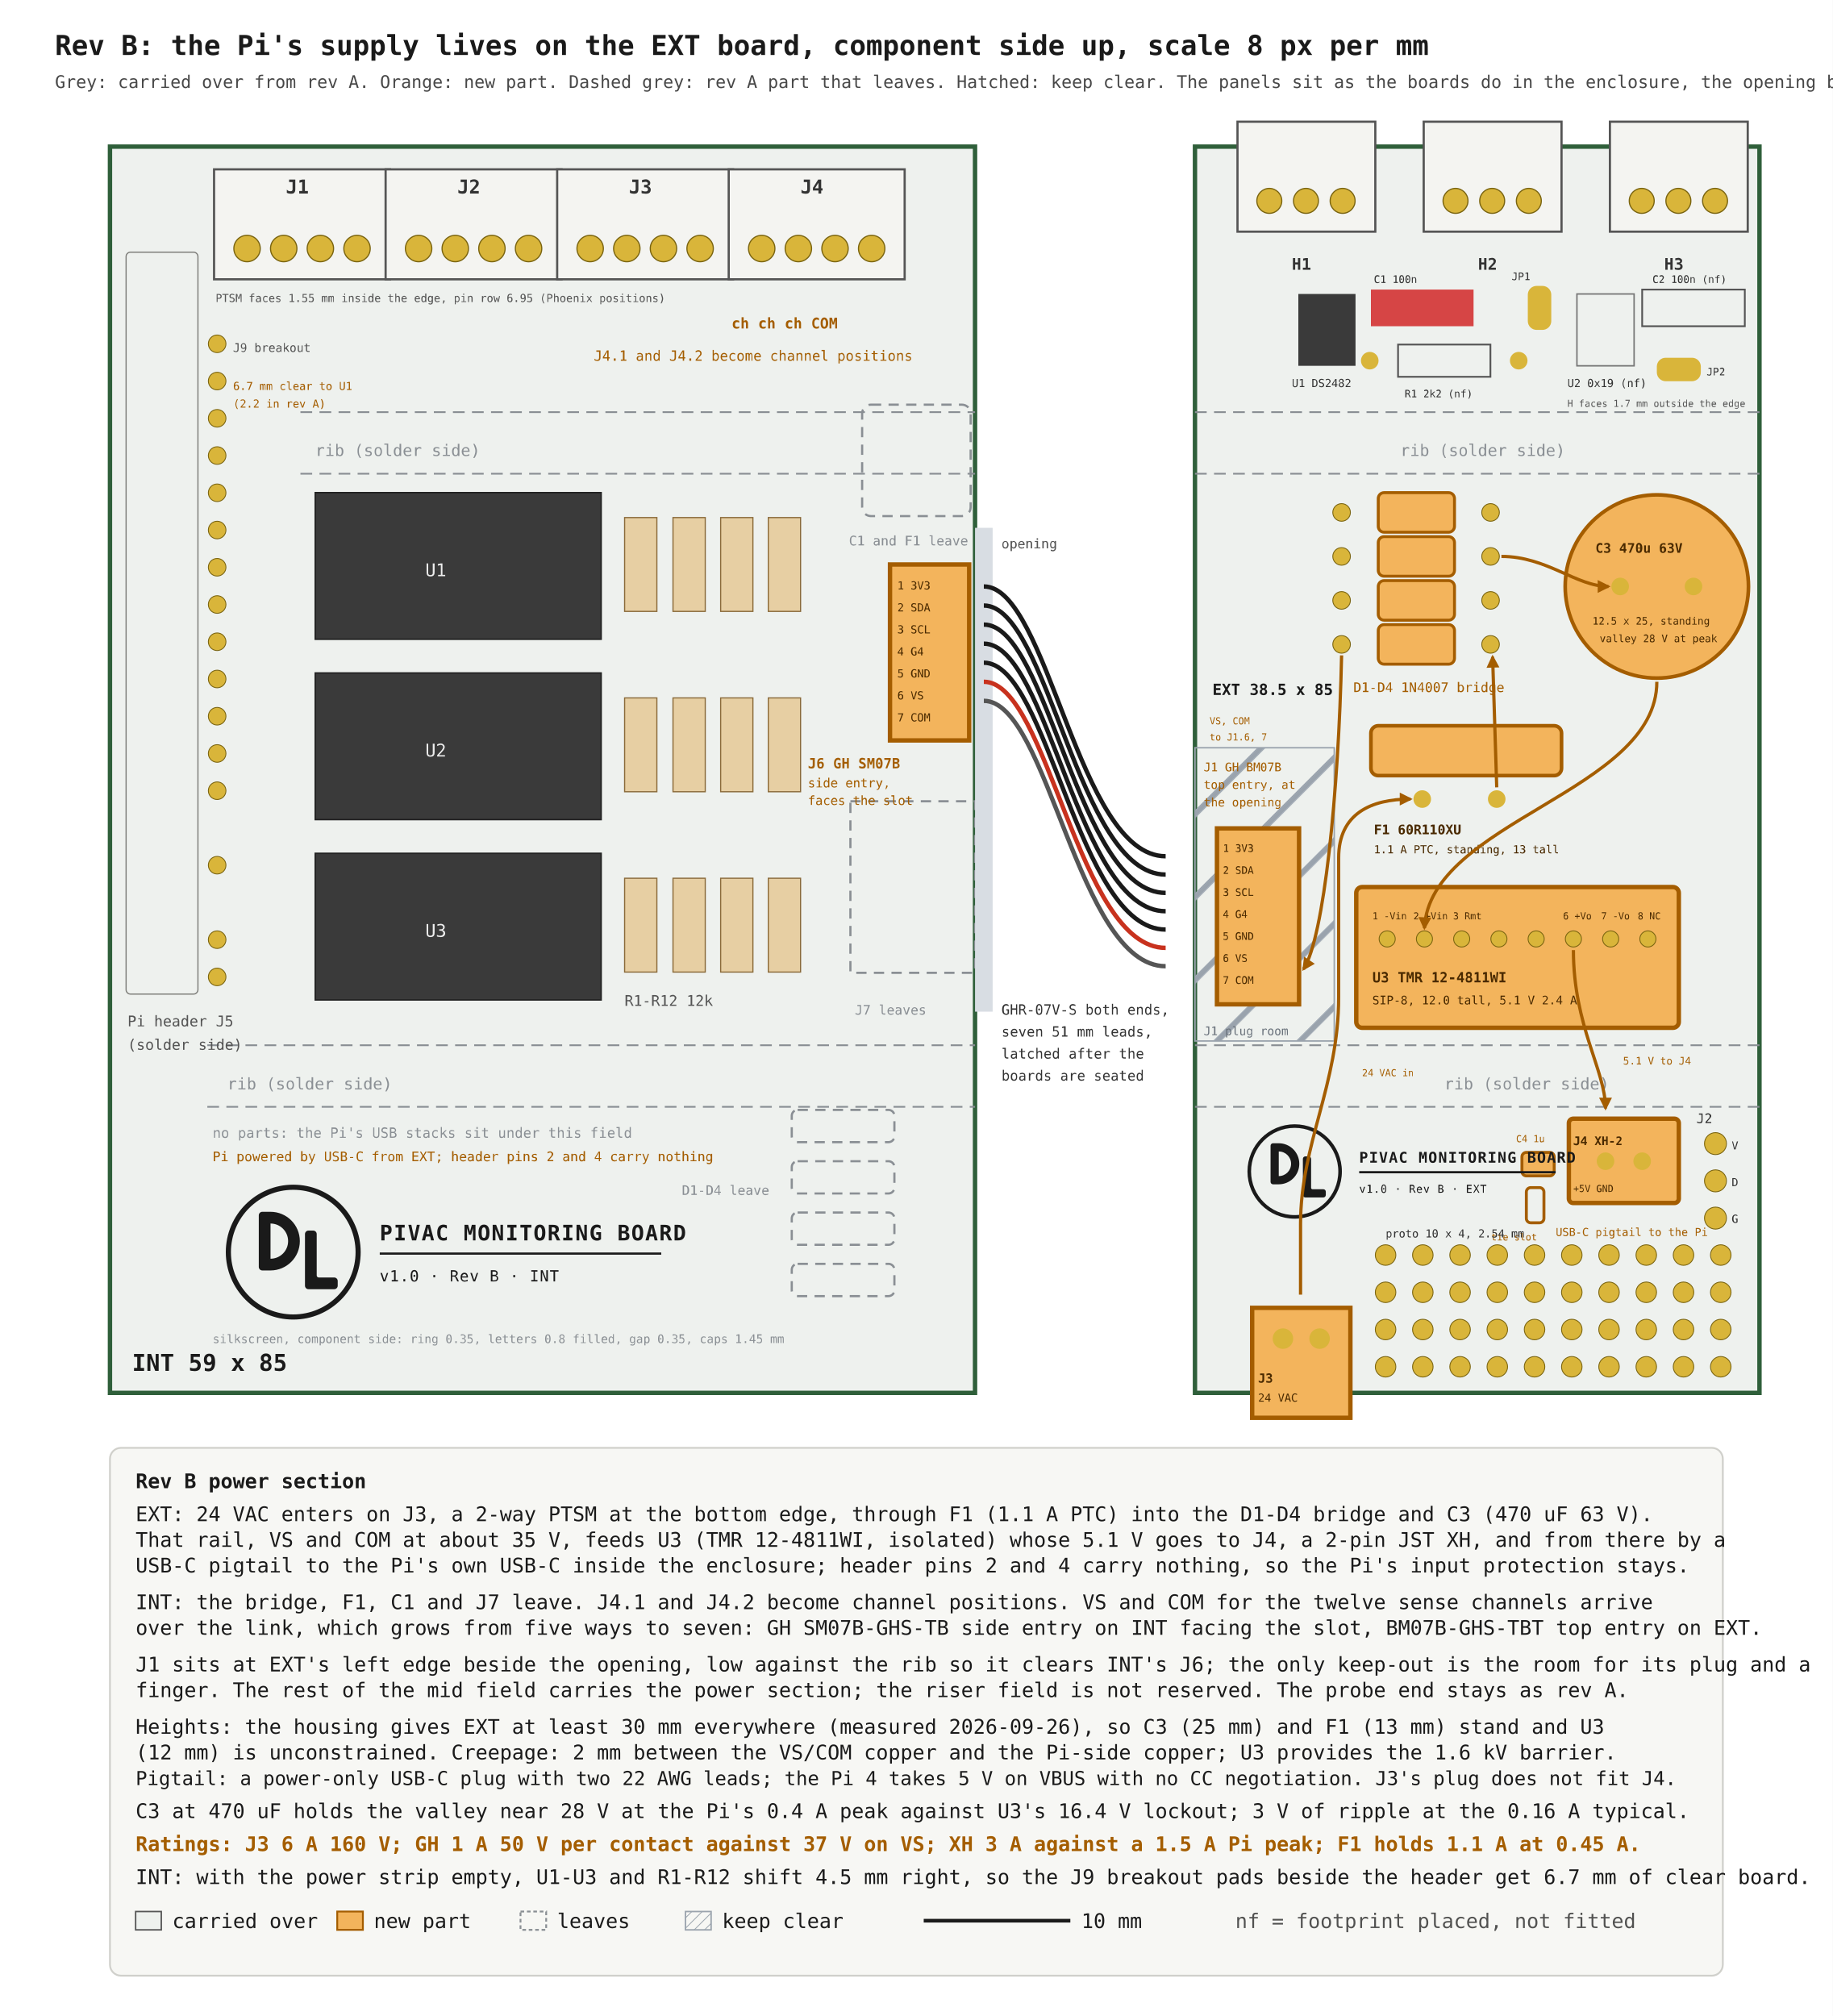
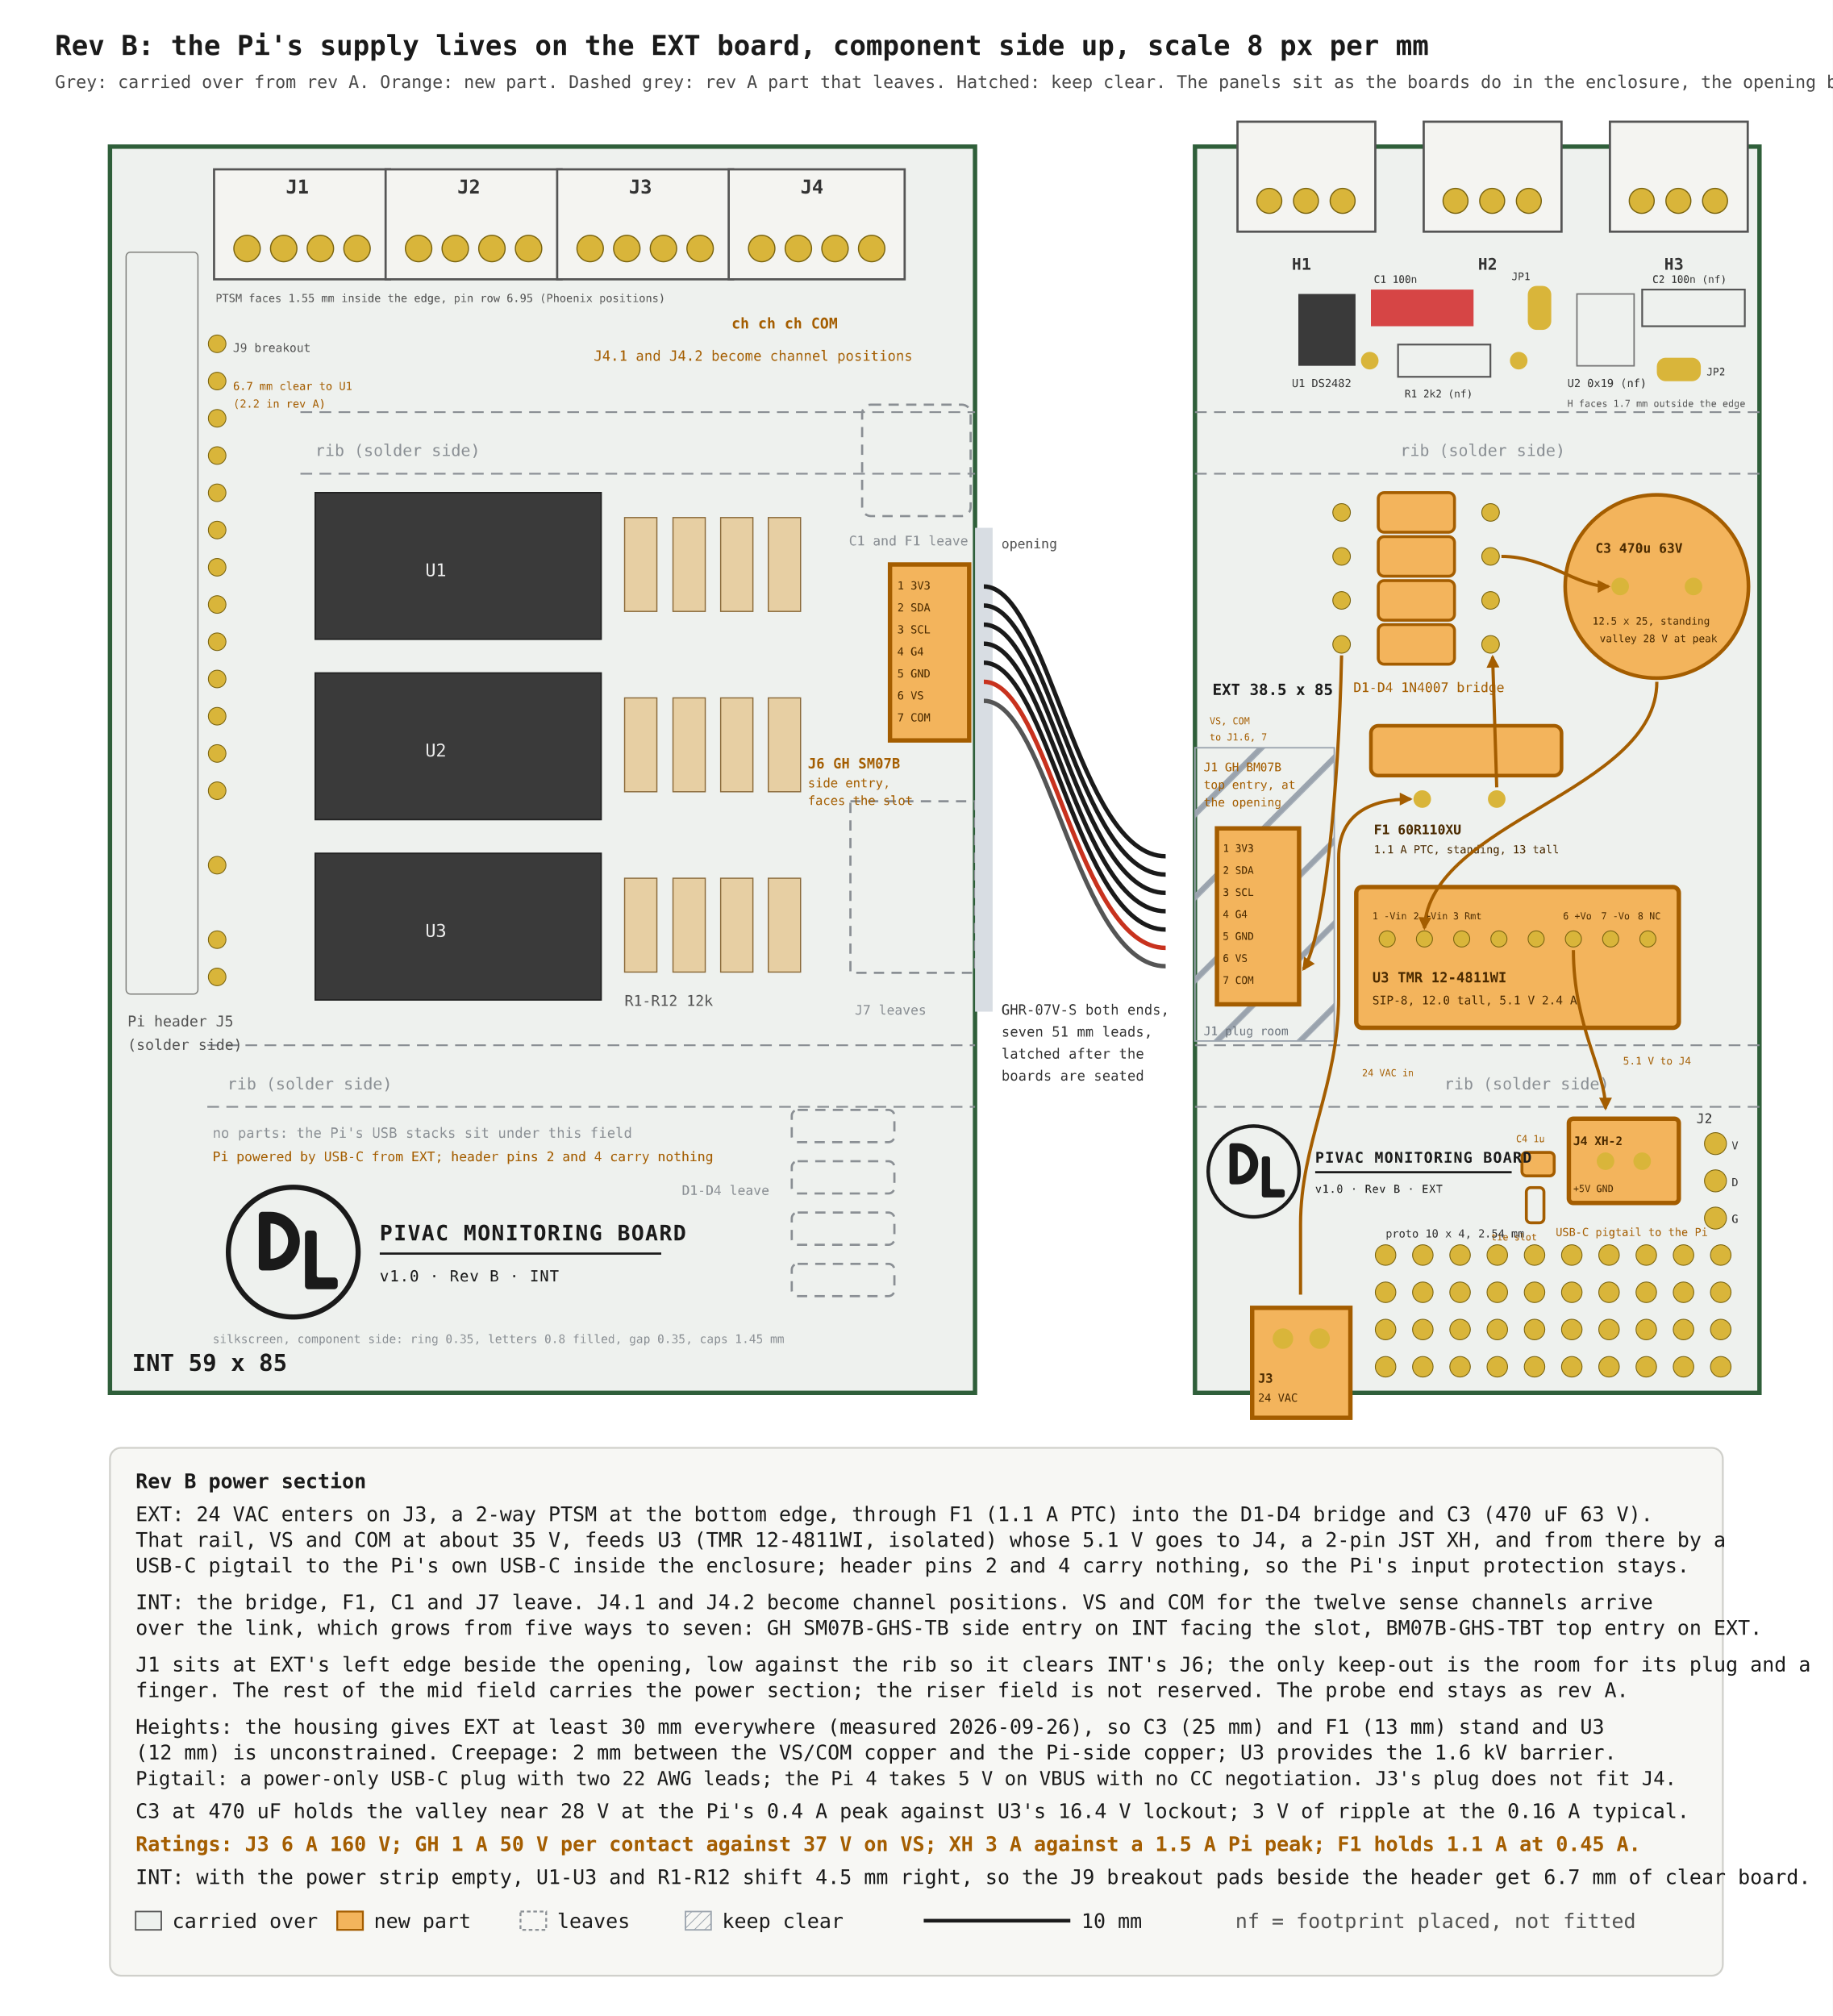
<svg xmlns="http://www.w3.org/2000/svg" viewBox="0 0 1000 1100" role="img" aria-label="Rev B component layout: the 24 VAC entry, rectifier, reservoir and TMR 12-4811WI converter on the EXT board's mid field with a USB-C pigtail to the Pi, a 7-way GH link at the opening carrying VS and COM to the INT board, and the INT board with its power section removed." style="max-width:100%;height:auto">
  <defs>
    <pattern id="hatch" width="4" height="4" patternUnits="userSpaceOnUse" patternTransform="rotate(45)">
      <line x1="0" y1="0" x2="0" y2="4" stroke="#9aa3ad" stroke-width="0.8" />
    </pattern>
    <marker id="arr" viewBox="0 0 6 6" refX="5" refY="3" markerWidth="4" markerHeight="4" orient="auto">
      <path d="M0,0 L6,3 L0,6 z" fill="#a45d00" />
    </marker>
  </defs>
  <rect x="0" y="0" width="1000" height="1100" fill="#ffffff" />
  <g font-family="IBM Plex Mono, ui-monospace, monospace" fill="#1a1a1a">
    <text x="30" y="30" font-size="15" font-weight="700">Rev B: the Pi's supply lives on the EXT board, component side up, scale 8 px per mm</text>
    <text x="30" y="48" font-size="9.5" opacity="0.8">Grey: carried over from rev A. Orange: new part. Dashed grey: rev A part that leaves. Hatched: keep clear. The panels sit as the boards do in the enclosure, the opening between them.</text>
    <g transform="translate(60,80) scale(8)">
      <rect x="0" y="0" width="59" height="85" fill="#eef1ee" stroke="#2f5f3a" stroke-width="0.3" />
      <text x="1.5" y="83.5" font-size="1.6" font-weight="700">INT 59 x 85</text>
      <g stroke="#8a8f94" stroke-width="0.12" stroke-dasharray="0.8 0.5" fill="none">
        <line x1="12.99" y1="18.11" x2="59" y2="18.11" />
        <line x1="12.99" y1="22.31" x2="59" y2="22.31" />
        <line x1="6.64" y1="61.29" x2="59" y2="61.29" />
        <line x1="6.64" y1="65.49" x2="59" y2="65.49" />
      </g>
      <text x="14" y="21.1" font-size="1.1" fill="#8a8f94">rib (solder side)</text>
      <text x="8" y="64.3" font-size="1.1" fill="#8a8f94">rib (solder side)</text>
      <rect x="1.1" y="7.2" width="4.9" height="50.6" rx="0.3" fill="none" stroke="#7c7c78" stroke-width="0.08" />
      <text x="1.2" y="60" font-size="1.0" fill="#555">Pi header J5</text>
      <text x="1.2" y="61.6" font-size="1.0" fill="#555">(solder side)</text>
      <g fill="#f4f4f1" stroke="#555" stroke-width="0.15">
        <rect x="7.1" y="1.55" width="12" height="7.5" />
        <rect x="18.8" y="1.55" width="12" height="7.5" />
        <rect x="30.5" y="1.55" width="12" height="7.5" />
        <rect x="42.2" y="1.55" width="12" height="7.5" />
      </g>
      <g fill="#d9b53a" stroke="#7a6410" stroke-width="0.08">
        <circle cx="9.35" cy="6.95" r="0.9" />
        <circle cx="11.85" cy="6.95" r="0.9" />
        <circle cx="14.35" cy="6.95" r="0.9" />
        <circle cx="16.85" cy="6.95" r="0.9" />
        <circle cx="21.05" cy="6.95" r="0.9" />
        <circle cx="23.55" cy="6.95" r="0.9" />
        <circle cx="26.05" cy="6.95" r="0.9" />
        <circle cx="28.55" cy="6.95" r="0.9" />
        <circle cx="32.75" cy="6.95" r="0.9" />
        <circle cx="35.25" cy="6.95" r="0.9" />
        <circle cx="37.75" cy="6.95" r="0.9" />
        <circle cx="40.25" cy="6.95" r="0.9" />
        <circle cx="44.45" cy="6.95" r="0.9" />
        <circle cx="46.95" cy="6.95" r="0.9" />
        <circle cx="49.45" cy="6.95" r="0.9" />
        <circle cx="51.95" cy="6.95" r="0.9" />
      </g>
      <g font-size="1.3" font-weight="700" fill="#333">
        <text x="12" y="3.2">J1</text>
        <text x="23.7" y="3.2">J2</text>
        <text x="35.4" y="3.2">J3</text>
        <text x="47.1" y="3.2">J4</text>
      </g>
      <text x="42.4" y="12.4" font-size="1.0" font-weight="700" fill="#a45d00">ch  ch  ch  COM</text>
      <text x="7.2" y="10.6" font-size="0.75" fill="#555">PTSM faces 1.55 mm inside the edge, pin row 6.95 (Phoenix positions)</text>
      <text x="33" y="14.6" font-size="0.95" fill="#a45d00">J4.1 and J4.2 become channel positions</text>
      <g fill="#d9b53a" stroke="#7a6410" stroke-width="0.06">
        <circle cx="7.31" cy="13.45" r="0.6" />
        <circle cx="7.31" cy="15.99" r="0.6" />
        <circle cx="7.31" cy="18.53" r="0.6" />
        <circle cx="7.31" cy="21.07" r="0.6" />
        <circle cx="7.31" cy="23.61" r="0.6" />
        <circle cx="7.31" cy="26.15" r="0.6" />
        <circle cx="7.31" cy="28.69" r="0.6" />
        <circle cx="7.31" cy="31.23" r="0.6" />
        <circle cx="7.31" cy="33.77" r="0.6" />
        <circle cx="7.31" cy="36.31" r="0.6" />
        <circle cx="7.31" cy="38.85" r="0.6" />
        <circle cx="7.31" cy="41.39" r="0.6" />
        <circle cx="7.31" cy="43.93" r="0.6" />
        <circle cx="7.31" cy="49.01" r="0.6" />
        <circle cx="7.31" cy="54.09" r="0.6" />
        <circle cx="7.31" cy="56.63" r="0.6" />
      </g>
      <text x="8.4" y="14" font-size="0.8" fill="#555">J9 breakout</text>
      <text x="8.4" y="16.6" font-size="0.75" fill="#a45d00">6.7 mm clear to U1</text>
      <text x="8.4" y="17.8" font-size="0.75" fill="#a45d00">(2.2 in rev A)</text>
      <g fill="#3a3a3a" stroke="#222" stroke-width="0.1">
        <rect x="14" y="23.6" width="19.5" height="10" />
        <rect x="14" y="35.9" width="19.5" height="10" />
        <rect x="14" y="48.2" width="19.5" height="10" />
      </g>
      <g font-size="1.2" fill="#eee">
        <text x="21.5" y="29.3">U1</text>
        <text x="21.5" y="41.6">U2</text>
        <text x="21.5" y="53.9">U3</text>
      </g>
      <g fill="#e7cfa3" stroke="#8a6a3a" stroke-width="0.08">
        <rect x="35.1" y="25.3" width="2.2" height="6.4" />
        <rect x="38.4" y="25.3" width="2.2" height="6.4" />
        <rect x="41.65" y="25.3" width="2.2" height="6.4" />
        <rect x="44.9" y="25.3" width="2.2" height="6.4" />
        <rect x="35.1" y="37.6" width="2.2" height="6.4" />
        <rect x="38.4" y="37.6" width="2.2" height="6.4" />
        <rect x="41.65" y="37.6" width="2.2" height="6.4" />
        <rect x="44.9" y="37.6" width="2.2" height="6.4" />
        <rect x="35.1" y="49.9" width="2.2" height="6.4" />
        <rect x="38.4" y="49.9" width="2.2" height="6.4" />
        <rect x="41.65" y="49.9" width="2.2" height="6.4" />
        <rect x="44.9" y="49.9" width="2.2" height="6.4" />
      </g>
      <text x="35.1" y="58.6" font-size="1.0" fill="#555">R1-R12 12k</text>
      <g fill="none" stroke="#8a8f94" stroke-width="0.15" stroke-dasharray="0.7 0.5">
        <rect x="51.3" y="17.6" width="7.4" height="7.6" rx="0.6" />
        <rect x="46.5" y="65.7" width="7" height="2.2" rx="0.4" />
        <rect x="46.5" y="69.2" width="7" height="2.2" rx="0.4" />
        <rect x="46.5" y="72.7" width="7" height="2.2" rx="0.4" />
        <rect x="46.5" y="76.2" width="7" height="2.2" rx="0.4" />
        <rect x="50.5" y="44.65" width="8.5" height="11.7" />
      </g>
      <g font-size="0.9" fill="#8a8f94">
        <text x="50.4" y="27.2">C1 and F1 leave</text>
        <text x="39" y="71.5">D1-D4 leave</text>
        <text x="50.8" y="59.2">J7 leaves</text>
      </g>
      <rect x="59" y="26" width="1.2" height="33" fill="#d8dde3" />
      <rect x="53.2" y="28.5" width="5.4" height="12" fill="#f3b45c" stroke="#a45d00" stroke-width="0.3" />
      <g fill="#4a2a00" font-size="0.75">
        <text x="53.7" y="30.2">1 3V3</text>
        <text x="53.7" y="31.7">2 SDA</text>
        <text x="53.7" y="33.2">3 SCL</text>
        <text x="53.7" y="34.7">4 G4</text>
        <text x="53.7" y="36.2">5 GND</text>
        <text x="53.7" y="37.7">6 VS</text>
        <text x="53.7" y="39.2">7 COM</text>
      </g>
      <text x="47.6" y="42.4" font-size="0.95" font-weight="700" fill="#a45d00">J6 GH SM07B</text>
      <text x="47.6" y="43.7" font-size="0.85" fill="#a45d00">side entry,</text>
      <text x="47.6" y="44.9" font-size="0.85" fill="#a45d00">faces the slot</text>
      <text x="7" y="67.6" font-size="0.95" fill="#8a8f94">no parts: the Pi's USB stacks sit under this field</text>
      <text x="7" y="69.2" font-size="0.9" fill="#a45d00">Pi powered by USB-C from EXT; header pins 2 and 4 carry nothing</text>
      <g transform="translate(12.5,75.4)">
        <circle cx="0" cy="0" r="4.425" fill="none" stroke="#1a1a1a" stroke-width="0.35" />
        <path d="M -2.35 1.01 L -2.35 -2.51 A 0.24 0.24 0 0 1 -2.11 -2.75 L -1.55 -2.75 A 2 2 0 0 1 -1.55 1.25 L -2.11 1.25 A 0.24 0.24 0 0 1 -2.35 1.01 Z M -1.55 -1.95 L -1.55 0.45 A 1.2 1.2 0 0 0 -1.55 -1.95 Z" fill="#1a1a1a" fill-rule="nonzero" />
        <path d="M 0.8 -1.23 A 0.24 0.24 0 0 1 1.04 -1.47 L 1.36 -1.47 A 0.24 0.24 0 0 1 1.6 -1.23 L 1.6 1.59 A 0.14 0.14 0 0 0 1.74 1.73 L 2.793 1.73 A 0.24 0.24 0 0 1 3.033 1.97 L 3.033 2.29 A 0.24 0.24 0 0 1 2.793 2.53 L 1.04 2.53 A 0.24 0.24 0 0 1 0.8 2.29 Z" fill="#1a1a1a" />
      </g>
      <text x="18.4" y="74.6" font-size="1.45" font-weight="700" letter-spacing="0.08">PIVAC MONITORING BOARD</text>
      <line x1="18.4" y1="75.5" x2="37.6" y2="75.5" stroke="#1a1a1a" stroke-width="0.15" />
      <text x="18.4" y="77.4" font-size="1.05" letter-spacing="0.05">v1.0  ·  Rev B  ·  INT</text>
      <text x="7" y="81.6" font-size="0.8" fill="#8a8f94">silkscreen, component side: ring 0.35, letters 0.8 filled, gap 0.35, caps 1.45 mm</text>
    </g>
    <g transform="translate(60,80) scale(8)">
      <g stroke-width="0.3" fill="none" stroke="#1a1a1a">
        <path d="M 59.6 30 C 64 30, 66 48.4, 72 48.4" />
        <path d="M 59.6 31.3 C 64 31.3, 66 49.65, 72 49.65" />
        <path d="M 59.6 32.6 C 64 32.6, 66 50.9, 72 50.9" />
        <path d="M 59.6 33.9 C 64 33.9, 66 52.15, 72 52.15" />
        <path d="M 59.6 35.2 C 64 35.2, 66 53.4, 72 53.4" />
      </g>
      <g stroke-width="0.3" fill="none">
        <path d="M 59.6 36.5 C 64 36.5, 66 54.65, 72 54.65" stroke="#c8321e" />
        <path d="M 59.6 37.8 C 64 37.8, 66 55.9, 72 55.9" stroke="#555" />
      </g>
      <text x="60.8" y="59.2" font-size="0.95" fill="#333">GHR-07V-S both ends,</text>
      <text x="60.8" y="60.7" font-size="0.95" fill="#333">seven 51 mm leads,</text>
      <text x="60.8" y="62.2" font-size="0.95" fill="#333">latched after the</text>
      <text x="60.8" y="63.7" font-size="0.95" fill="#333">boards are seated</text>
      <text x="60.8" y="27.4" font-size="0.9" fill="#555">opening</text>
    </g>
    <g transform="translate(652,80) scale(8)">
      <rect x="0" y="0" width="38.5" height="85" fill="#eef1ee" stroke="#2f5f3a" stroke-width="0.3" />
      <text x="1.2" y="37.4" font-size="1.05" font-weight="700">EXT 38.5 x 85</text>
      <g stroke="#8a8f94" stroke-width="0.12" stroke-dasharray="0.8 0.5" fill="none">
        <line x1="0" y1="18.11" x2="38.5" y2="18.11" />
        <line x1="0" y1="22.31" x2="38.5" y2="22.31" />
        <line x1="0" y1="61.29" x2="38.5" y2="61.29" />
        <line x1="0" y1="65.49" x2="38.5" y2="65.49" />
      </g>
      <text x="14" y="21.1" font-size="1.1" fill="#8a8f94">rib (solder side)</text>
      <text x="17" y="64.3" font-size="1.1" fill="#8a8f94">rib (solder side)</text>
      <rect x="0" y="41" width="9.5" height="20" fill="url(#hatch)" stroke="#9aa3ad" stroke-width="0.1" />
      <text x="0.6" y="60.6" font-size="0.8" fill="#6b737c">J1 plug room</text>
      <g fill="#f4f4f1" stroke="#555" stroke-width="0.15">
        <rect x="2.9" y="-1.7" width="9.4" height="7.5" />
        <rect x="15.6" y="-1.7" width="9.4" height="7.5" />
        <rect x="28.3" y="-1.7" width="9.4" height="7.5" />
      </g>
      <g fill="#d9b53a" stroke="#7a6410" stroke-width="0.08">
        <circle cx="5.07" cy="3.7" r="0.85" />
        <circle cx="7.57" cy="3.7" r="0.85" />
        <circle cx="10.07" cy="3.7" r="0.85" />
        <circle cx="17.77" cy="3.7" r="0.85" />
        <circle cx="20.27" cy="3.7" r="0.85" />
        <circle cx="22.77" cy="3.7" r="0.85" />
        <circle cx="30.47" cy="3.7" r="0.85" />
        <circle cx="32.97" cy="3.7" r="0.85" />
        <circle cx="35.47" cy="3.7" r="0.85" />
      </g>
      <g font-size="1.1" font-weight="700" fill="#333">
        <text x="6.6" y="8.4">H1</text>
        <text x="19.3" y="8.4">H2</text>
        <text x="32" y="8.4">H3</text>
      </g>
      <text x="25.4" y="17.75" font-size="0.65" fill="#555">H faces 1.7 mm outside the edge</text>
      <rect x="7.05" y="10.05" width="3.9" height="4.9" fill="#3a3a3a" />
      <text x="6.6" y="16.4" font-size="0.75" fill="#333">U1 DS2482</text>
      <rect x="12" y="9.75" width="7" height="2.5" fill="#d64545" />
      <text x="12.2" y="9.3" font-size="0.7" fill="#333">C1 100n</text>
      <rect x="13.85" y="13.5" width="6.3" height="2.2" fill="none" stroke="#555" stroke-width="0.12" />
      <circle cx="11.92" cy="14.6" r="0.6" fill="#d9b53a" />
      <circle cx="22.08" cy="14.6" r="0.6" fill="#d9b53a" />
      <text x="14.3" y="17.1" font-size="0.7" fill="#333">R1 2k2 (nf)</text>
      <rect x="22.7" y="9.5" width="1.6" height="3" rx="0.6" fill="#d9b53a" />
      <text x="21.6" y="9.1" font-size="0.7" fill="#333">JP1</text>
      <rect x="26.05" y="10.05" width="3.9" height="4.9" fill="none" stroke="#777" stroke-width="0.1" />
      <text x="25.4" y="16.4" font-size="0.75" fill="#333">U2 0x19 (nf)</text>
      <rect x="30.5" y="9.75" width="7" height="2.5" fill="none" stroke="#555" stroke-width="0.12" />
      <text x="31.2" y="9.3" font-size="0.7" fill="#333">C2 100n (nf)</text>
      <rect x="31.5" y="14.4" width="3" height="1.6" rx="0.6" fill="#d9b53a" />
      <text x="34.9" y="15.6" font-size="0.7" fill="#333">JP2</text>
      <rect x="1.5" y="46.5" width="5.6" height="12" fill="#f3b45c" stroke="#a45d00" stroke-width="0.3" />
      <g fill="#4a2a00" font-size="0.7">
        <text x="1.9" y="48.1">1 3V3</text>
        <text x="1.9" y="49.6">2 SDA</text>
        <text x="1.9" y="51.1">3 SCL</text>
        <text x="1.9" y="52.6">4 G4</text>
        <text x="1.9" y="54.1">5 GND</text>
        <text x="1.9" y="55.6">6 VS</text>
        <text x="1.9" y="57.1">7 COM</text>
      </g>
      <text x="0.6" y="42.6" font-size="0.8" fill="#a45d00">J1 GH BM07B</text>
      <text x="0.6" y="43.8" font-size="0.8" fill="#a45d00">top entry, at</text>
      <text x="0.6" y="45" font-size="0.8" fill="#a45d00">the opening</text>
      <g fill="#f3b45c" stroke="#a45d00" stroke-width="0.2">
        <rect x="12.5" y="23.6" width="5.2" height="2.7" rx="0.4" />
        <rect x="12.5" y="26.6" width="5.2" height="2.7" rx="0.4" />
        <rect x="12.5" y="29.6" width="5.2" height="2.7" rx="0.4" />
        <rect x="12.5" y="32.6" width="5.2" height="2.7" rx="0.4" />
      </g>
      <g fill="#d9b53a" stroke="#7a6410" stroke-width="0.06">
        <circle cx="10" cy="24.95" r="0.6" />
        <circle cx="20.16" cy="24.95" r="0.6" />
        <circle cx="10" cy="27.95" r="0.6" />
        <circle cx="20.16" cy="27.95" r="0.6" />
        <circle cx="10" cy="30.95" r="0.6" />
        <circle cx="20.16" cy="30.95" r="0.6" />
        <circle cx="10" cy="33.95" r="0.6" />
        <circle cx="20.16" cy="33.95" r="0.6" />
      </g>
      <text x="10.8" y="37.2" font-size="0.9" fill="#a45d00">D1-D4 1N4007 bridge</text>
      <circle cx="31.5" cy="30" r="6.25" fill="#f3b45c" stroke="#a45d00" stroke-width="0.25" />
      <circle cx="29" cy="30" r="0.6" fill="#d9b53a" />
      <circle cx="34" cy="30" r="0.6" fill="#d9b53a" />
      <text x="27.3" y="27.7" font-size="0.9" font-weight="700" fill="#4a2a00">C3 470u 63V</text>
      <text x="27.1" y="32.6" font-size="0.7" fill="#4a2a00">12.5 x 25, standing</text>
      <text x="27.6" y="33.8" font-size="0.7" fill="#4a2a00">valley 28 V at peak</text>
      <rect x="12" y="39.5" width="13" height="3.4" rx="0.5" fill="#f3b45c" stroke="#a45d00" stroke-width="0.25" />
      <circle cx="15.5" cy="44.5" r="0.6" fill="#d9b53a" />
      <circle cx="20.58" cy="44.5" r="0.6" fill="#d9b53a" />
      <text x="12.2" y="46.9" font-size="0.9" font-weight="700" fill="#4a2a00">F1 60R110XU</text>
      <text x="12.2" y="48.2" font-size="0.75" fill="#4a2a00">1.1 A PTC, standing, 13 tall</text>
      <rect x="11" y="50.5" width="22" height="9.6" rx="0.4" fill="#f3b45c" stroke="#a45d00" stroke-width="0.3" />
      <g fill="#d9b53a" stroke="#7a6410" stroke-width="0.06">
        <circle cx="13.11" cy="54.04" r="0.55" />
        <circle cx="15.65" cy="54.04" r="0.55" />
        <circle cx="18.19" cy="54.04" r="0.55" />
        <circle cx="20.73" cy="54.04" r="0.55" />
        <circle cx="23.27" cy="54.04" r="0.55" />
        <circle cx="25.81" cy="54.04" r="0.55" />
        <circle cx="28.35" cy="54.04" r="0.55" />
        <circle cx="30.89" cy="54.04" r="0.55" />
      </g>
      <g fill="#4a2a00" font-size="0.65">
        <text x="12.1" y="52.7">1 -Vin</text>
        <text x="14.9" y="52.7">2 +Vin</text>
        <text x="17.6" y="52.7">3 Rmt</text>
        <text x="25.1" y="52.7">6 +Vo</text>
        <text x="27.7" y="52.7">7 -Vo</text>
        <text x="30.2" y="52.7">8 NC</text>
      </g>
      <text x="12.1" y="57" font-size="0.95" font-weight="700" fill="#4a2a00">U3 TMR 12-4811WI</text>
      <text x="12.1" y="58.5" font-size="0.8" fill="#4a2a00">SIP-8, 12.0 tall, 5.1 V 2.4 A</text>
      <rect x="25.5" y="66.3" width="7.5" height="5.75" rx="0.3" fill="#f3b45c" stroke="#a45d00" stroke-width="0.3" />
      <circle cx="28" cy="69.2" r="0.6" fill="#d9b53a" />
      <circle cx="30.5" cy="69.2" r="0.6" fill="#d9b53a" />
      <text x="25.8" y="68.1" font-size="0.8" font-weight="700" fill="#4a2a00">J4 XH-2</text>
      <text x="25.8" y="71.3" font-size="0.65" fill="#4a2a00">+5V  GND</text>
      <rect x="22.3" y="68.6" width="2.2" height="1.6" rx="0.3" fill="#f3b45c" stroke="#a45d00" stroke-width="0.2" />
      <text x="21.9" y="67.9" font-size="0.65" fill="#a45d00">C4 1u</text>
      <rect x="22.6" y="71" width="1.2" height="2.4" rx="0.3" fill="none" stroke="#a45d00" stroke-width="0.2" />
      <text x="20.2" y="74.6" font-size="0.65" fill="#a45d00">tie slot</text>
      <text x="24.6" y="74.3" font-size="0.75" fill="#a45d00">USB-C pigtail to the Pi</text>
      <g fill="#d9b53a" stroke="#7a6410" stroke-width="0.06">
        <circle cx="35.5" cy="68" r="0.75" />
        <circle cx="35.5" cy="70.54" r="0.75" />
        <circle cx="35.5" cy="73.08" r="0.75" />
      </g>
      <text x="34.2" y="66.6" font-size="0.9" fill="#333">J2</text>
      <text x="36.6" y="68.4" font-size="0.75" fill="#333">V</text>
      <text x="36.6" y="70.9" font-size="0.75" fill="#333">D</text>
      <text x="36.6" y="73.4" font-size="0.75" fill="#333">G</text>
-       <g transform="translate(6.8,69.9) scale(0.7)">
+       <g transform="translate(4.0,69.9) scale(0.7)">
        <circle cx="0" cy="0" r="4.425" fill="none" stroke="#1a1a1a" stroke-width="0.35" />
        <path d="M -2.35 1.01 L -2.35 -2.51 A 0.24 0.24 0 0 1 -2.11 -2.75 L -1.55 -2.75 A 2 2 0 0 1 -1.55 1.25 L -2.11 1.25 A 0.24 0.24 0 0 1 -2.35 1.01 Z M -1.55 -1.95 L -1.55 0.45 A 1.2 1.2 0 0 0 -1.55 -1.95 Z" fill="#1a1a1a" fill-rule="nonzero" />
        <path d="M 0.8 -1.23 A 0.24 0.24 0 0 1 1.04 -1.47 L 1.36 -1.47 A 0.24 0.24 0 0 1 1.6 -1.23 L 1.6 1.59 A 0.14 0.14 0 0 0 1.74 1.73 L 2.793 1.73 A 0.24 0.24 0 0 1 3.033 1.97 L 3.033 2.29 A 0.24 0.24 0 0 1 2.793 2.53 L 1.04 2.53 A 0.24 0.24 0 0 1 0.8 2.29 Z" fill="#1a1a1a" />
      </g>
-       <text x="11.2" y="69.3" font-size="1.02" font-weight="700" letter-spacing="0.06">PIVAC MONITORING BOARD</text>
-       <line x1="11.2" y1="69.95" x2="24.6" y2="69.95" stroke="#1a1a1a" stroke-width="0.15" />
-       <text x="11.2" y="71.35" font-size="0.74" letter-spacing="0.04">v1.0  ·  Rev B  ·  EXT</text>
+       <text x="8.2" y="69.3" font-size="1.02" font-weight="700" letter-spacing="0.06">PIVAC MONITORING BOARD</text>
+       <line x1="8.2" y1="69.95" x2="21.6" y2="69.95" stroke="#1a1a1a" stroke-width="0.15" />
+       <text x="8.2" y="71.35" font-size="0.74" letter-spacing="0.04">v1.0  ·  Rev B  ·  EXT</text>
      <g fill="#d9b53a" stroke="#7a6410" stroke-width="0.06">
        <g id="pb">
          <circle cx="13" cy="75.6" r="0.7" />
          <circle cx="15.54" cy="75.6" r="0.7" />
          <circle cx="18.08" cy="75.6" r="0.7" />
          <circle cx="20.62" cy="75.6" r="0.7" />
          <circle cx="23.16" cy="75.6" r="0.7" />
          <circle cx="25.7" cy="75.6" r="0.7" />
          <circle cx="28.24" cy="75.6" r="0.7" />
          <circle cx="30.78" cy="75.6" r="0.7" />
          <circle cx="33.32" cy="75.6" r="0.7" />
          <circle cx="35.86" cy="75.6" r="0.7" />
        </g>
        <use href="#pb" y="2.54" />
        <use href="#pb" y="5.08" />
        <use href="#pb" y="7.62" />
      </g>
      <text x="13" y="74.4" font-size="0.75" fill="#333">proto 10 x 4, 2.54 mm</text>
      <rect x="3.9" y="79.2" width="6.7" height="7.5" fill="#f3b45c" stroke="#a45d00" stroke-width="0.3" />
      <circle cx="6" cy="81.3" r="0.7" fill="#d9b53a" />
      <circle cx="8.5" cy="81.3" r="0.7" fill="#d9b53a" />
      <text x="4.3" y="84.3" font-size="0.85" font-weight="700" fill="#4a2a00">J3</text>
      <text x="4.3" y="85.6" font-size="0.75" fill="#4a2a00">24 VAC</text>
      <g stroke="#a45d00" stroke-width="0.22" fill="none" marker-end="url(#arr)">
        <path d="M 7.2 78.3 L 7.2 73.5 C 7.2 68, 9.8 64, 9.8 58 L 9.8 48.5 C 9.8 45.5, 12 44.5, 14.7 44.5" />
        <path d="M 20.58 43.7 L 20.3 34.8" />
        <path d="M 20.9 27.95 C 24 27.95, 26 30, 28.2 30" />
        <path d="M 31.5 36.5 C 31.5 44, 16 46, 15.65 53.3" />
        <path d="M 25.81 54.8 C 25.81 60, 28 63, 28 65.6" />
        <path d="M 10 34.7 C 9.8 44, 8.8 54, 7.4 56.1" />
      </g>
      <g font-size="0.7" fill="#a45d00">
        <text x="29.2" y="62.6">5.1 V to J4</text>
        <text x="11.4" y="63.4" font-size="0.65">24 VAC in</text>
        <text x="1.0" y="39.4" font-size="0.65">VS, COM</text>
        <text x="1.0" y="40.5" font-size="0.65">to J1.6, 7</text>
      </g>
    </g>
    <g transform="translate(60,790)">
      <rect x="0" y="0" width="880" height="288" rx="6" fill="#f7f7f4" stroke="#d0d0cb" stroke-width="1" />
      <g font-size="11">
        <text x="14" y="22" font-weight="700">Rev B power section</text>
        <text x="14" y="40">EXT: 24 VAC enters on J3, a 2-way PTSM at the bottom edge, through F1 (1.1 A PTC) into the D1-D4 bridge and C3 (470 uF 63 V).</text>
        <text x="14" y="54">That rail, VS and COM at about 35 V, feeds U3 (TMR 12-4811WI, isolated) whose 5.1 V goes to J4, a 2-pin JST XH, and from there by a</text>
        <text x="14" y="68">USB-C pigtail to the Pi's own USB-C inside the enclosure; header pins 2 and 4 carry nothing, so the Pi's input protection stays.</text>
        <text x="14" y="88">INT: the bridge, F1, C1 and J7 leave. J4.1 and J4.2 become channel positions. VS and COM for the twelve sense channels arrive</text>
        <text x="14" y="102">over the link, which grows from five ways to seven: GH SM07B-GHS-TB side entry on INT facing the slot, BM07B-GHS-TBT top entry on EXT.</text>
        <text x="14" y="122">J1 sits at EXT's left edge beside the opening, low against the rib so it clears INT's J6; the only keep-out is the room for its plug and a</text>
        <text x="14" y="136">finger. The rest of the mid field carries the power section; the riser field is not reserved. The probe end stays as rev A.</text>
        <text x="14" y="156">Heights: the housing gives EXT at least 30 mm everywhere (measured 2026-09-26), so C3 (25 mm) and F1 (13 mm) stand and U3</text>
        <text x="14" y="170">(12 mm) is unconstrained. Creepage: 2 mm between the VS/COM copper and the Pi-side copper; U3 provides the 1.6 kV barrier.</text>
        <text x="14" y="184" font-size="10.5">Pigtail: a power-only USB-C plug with two 22 AWG leads; the Pi 4 takes 5 V on VBUS with no CC negotiation. J3's plug does not fit J4.</text>
        <text x="14" y="202">C3 at 470 uF holds the valley near 28 V at the Pi's 0.4 A peak against U3's 16.4 V lockout; 3 V of ripple at the 0.16 A typical.</text>
        <text x="14" y="220" fill="#a45d00" font-weight="700">Ratings: J3 6 A 160 V; GH 1 A 50 V per contact against 37 V on VS; XH 3 A against a 1.5 A Pi peak; F1 holds 1.1 A at 0.45 A.</text>
        <text x="14" y="238">INT: with the power strip empty, U1-U3 and R1-R12 shift 4.5 mm right, so the J9 breakout pads beside the header get 6.7 mm of clear board.</text>
      </g>
      <g font-size="11" transform="translate(14,262)">
        <rect x="0" y="-9" width="14" height="10" fill="#eef1ee" stroke="#555" stroke-width="0.8" />
        <text x="20" y="0">carried over</text>
        <rect x="110" y="-9" width="14" height="10" fill="#f3b45c" stroke="#a45d00" stroke-width="1" />
        <text x="130" y="0">new part</text>
        <rect x="210" y="-9" width="14" height="10" fill="none" stroke="#8a8f94" stroke-width="1" stroke-dasharray="2 1.5" />
        <text x="230" y="0">leaves</text>
        <rect x="300" y="-9" width="14" height="10" fill="url(#hatch)" stroke="#9aa3ad" stroke-width="0.8" />
        <text x="320" y="0">keep clear</text>
        <line x1="430" y1="-4" x2="510" y2="-4" stroke="#1a1a1a" stroke-width="2" />
        <text x="516" y="0">10 mm</text>
        <text x="600" y="0" opacity="0.75">nf = footprint placed, not fitted</text>
      </g>
    </g>
  </g>
</svg>
